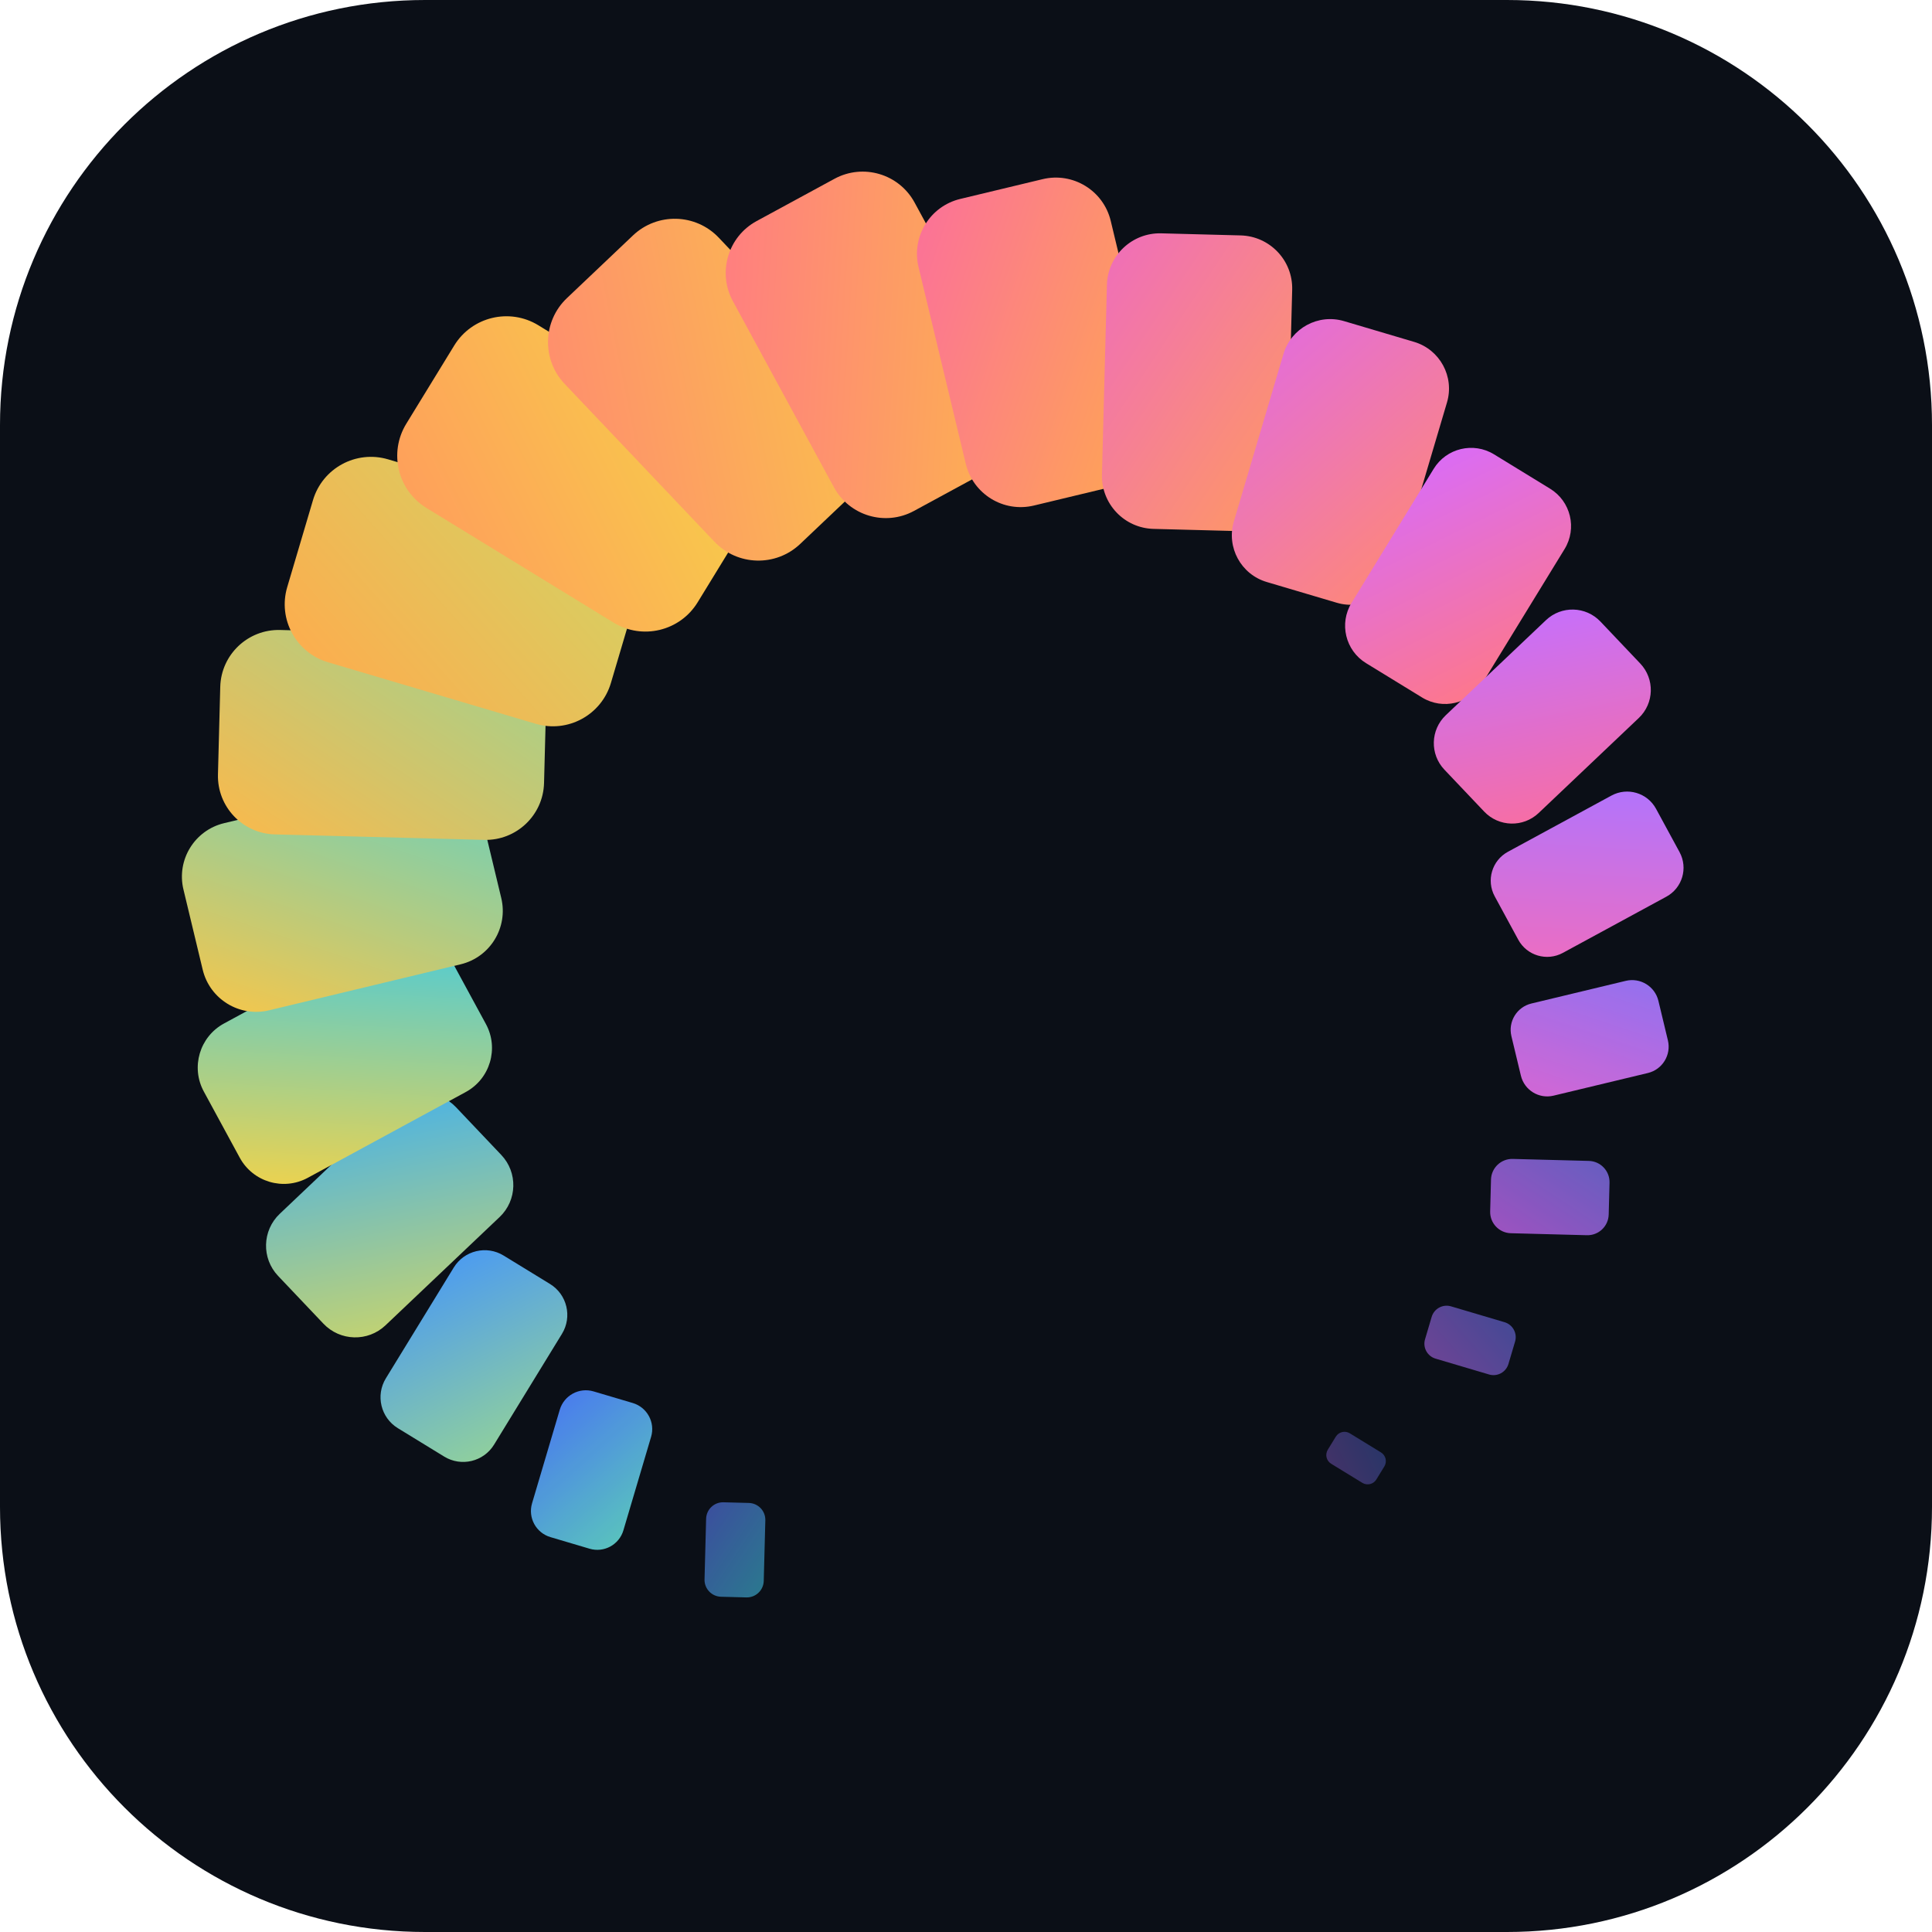
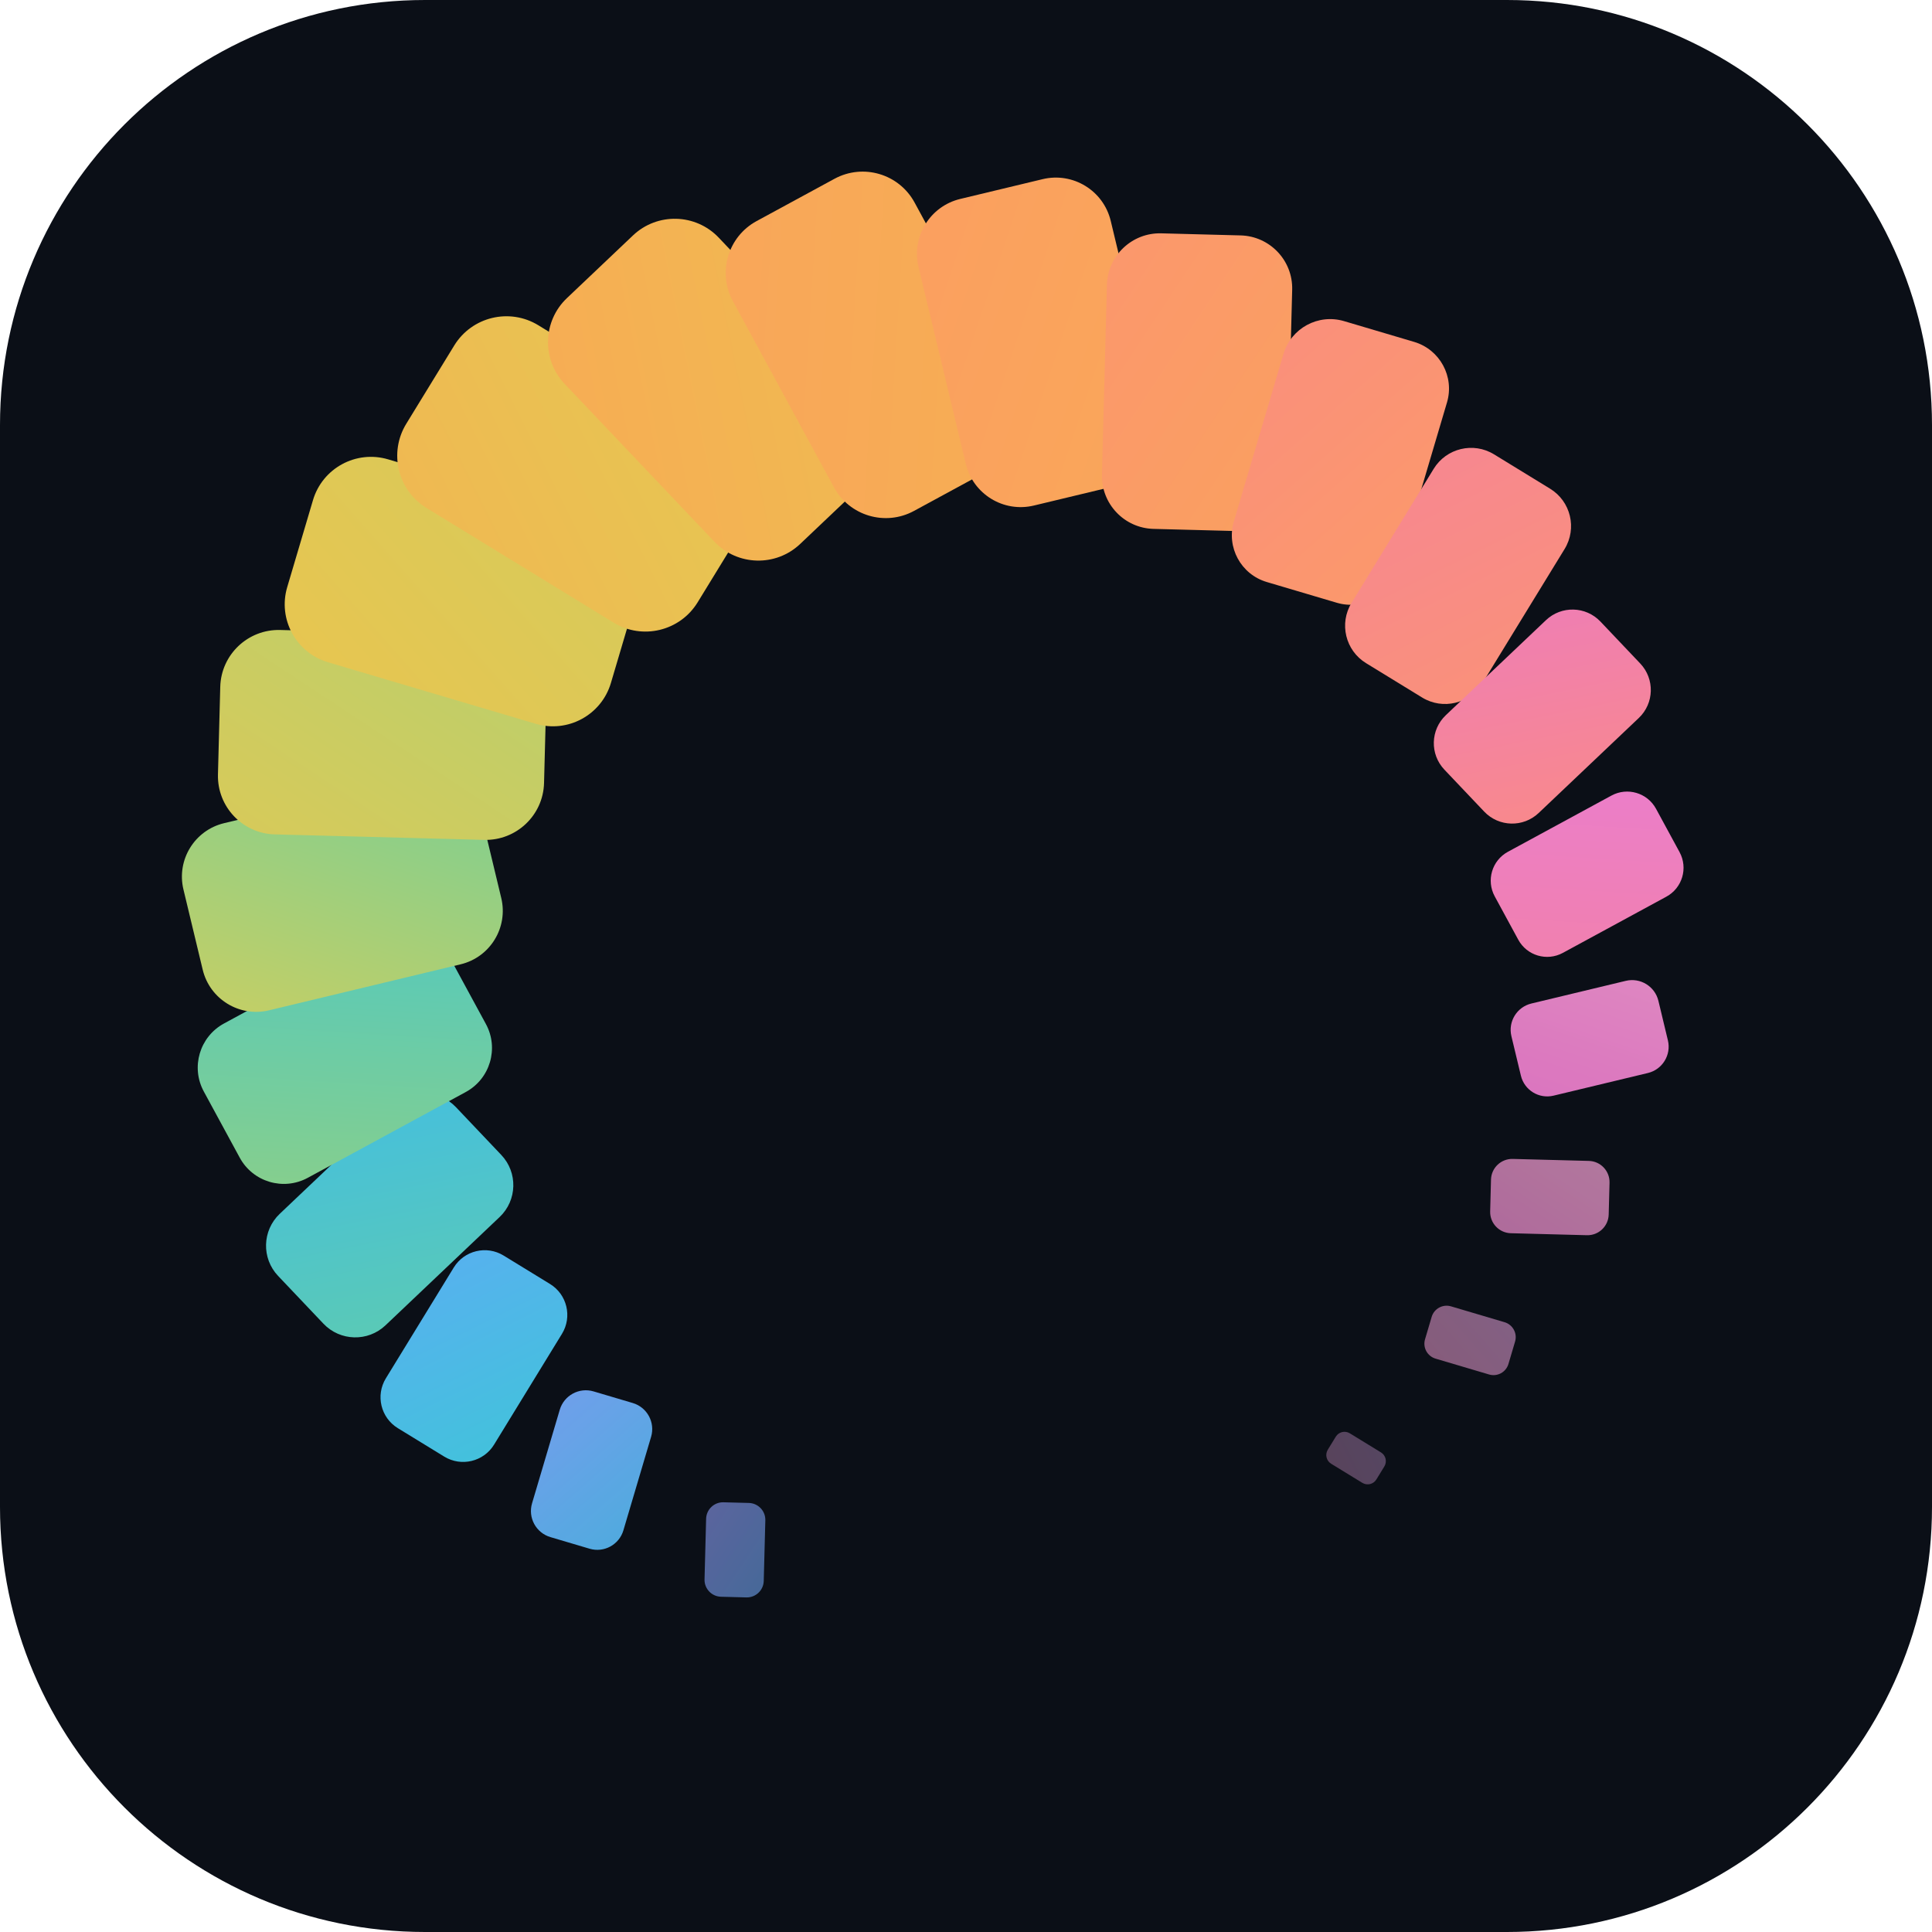
<svg xmlns="http://www.w3.org/2000/svg" viewBox="0 0 100 100">
  <defs>
    <linearGradient id="g0" x1="0" y1="0" x2="1" y2="1">
-       <stop offset="0" stop-color="#5e7cff" />
-       <stop offset="1" stop-color="#41c6e4" />
+       <stop offset="0" stop-color="#95a3ff" />
+       <stop offset="1" stop-color="#70aaf6" />
    </linearGradient>
    <linearGradient id="g1" x1="0" y1="0" x2="1" y2="1">
-       <stop offset="0" stop-color="#4d80fd" />
-       <stop offset="1" stop-color="#5ed1c6" />
+       <stop offset="0" stop-color="#76a8f8" />
+       <stop offset="1" stop-color="#53b4eb" />
    </linearGradient>
    <linearGradient id="g2" x1="0" y1="0" x2="1" y2="1">
-       <stop offset="0" stop-color="#4999f4" />
-       <stop offset="1" stop-color="#93d299" />
+       <stop offset="0" stop-color="#57b1ef" />
+       <stop offset="1" stop-color="#42c2db" />
    </linearGradient>
    <linearGradient id="g3" x1="0" y1="0" x2="1" y2="1">
-       <stop offset="0" stop-color="#44b1eb" />
-       <stop offset="1" stop-color="#c8d46c" />
+       <stop offset="0" stop-color="#45bfde" />
+       <stop offset="1" stop-color="#5bcab4" />
    </linearGradient>
    <linearGradient id="g4" x1="0" y1="0" x2="1" y2="1">
-       <stop offset="0" stop-color="#40cae2" />
-       <stop offset="1" stop-color="#f5d347" />
+       <stop offset="0" stop-color="#54c9bd" />
+       <stop offset="1" stop-color="#88cf8b" />
    </linearGradient>
    <linearGradient id="g5" x1="0" y1="0" x2="1" y2="1">
-       <stop offset="0" stop-color="#67d1bf" />
-       <stop offset="1" stop-color="#f8c649" />
+       <stop offset="0" stop-color="#7bcf93" />
+       <stop offset="1" stop-color="#c6cf64" />
    </linearGradient>
    <linearGradient id="g6" x1="0" y1="0" x2="1" y2="1">
-       <stop offset="0" stop-color="#9cd392" />
-       <stop offset="1" stop-color="#fbb94b" />
+       <stop offset="0" stop-color="#bacf6c" />
+       <stop offset="1" stop-color="#d8ca59" />
    </linearGradient>
    <linearGradient id="g7" x1="0" y1="0" x2="1" y2="1">
-       <stop offset="0" stop-color="#d1d465" />
-       <stop offset="1" stop-color="#feac4d" />
+       <stop offset="0" stop-color="#d5cb5b" />
+       <stop offset="1" stop-color="#e8c550" />
    </linearGradient>
    <linearGradient id="g8" x1="0" y1="0" x2="1" y2="1">
-       <stop offset="0" stop-color="#f6d148" />
-       <stop offset="1" stop-color="#ff9d5c" />
+       <stop offset="0" stop-color="#e5c752" />
+       <stop offset="1" stop-color="#f0b852" />
    </linearGradient>
    <linearGradient id="g9" x1="0" y1="0" x2="1" y2="1">
-       <stop offset="0" stop-color="#f9c449" />
-       <stop offset="1" stop-color="#ff8c6f" />
+       <stop offset="0" stop-color="#efbb51" />
+       <stop offset="1" stop-color="#f7ac54" />
    </linearGradient>
    <linearGradient id="g10" x1="0" y1="0" x2="1" y2="1">
-       <stop offset="0" stop-color="#fcb74b" />
-       <stop offset="1" stop-color="#ff7b83" />
+       <stop offset="0" stop-color="#f6ae53" />
+       <stop offset="1" stop-color="#f9a65a" />
    </linearGradient>
    <linearGradient id="g11" x1="0" y1="0" x2="1" y2="1">
-       <stop offset="0" stop-color="#ffaa4d" />
-       <stop offset="1" stop-color="#fb6f9b" />
+       <stop offset="0" stop-color="#f9a759" />
+       <stop offset="1" stop-color="#fb9f60" />
    </linearGradient>
    <linearGradient id="g12" x1="0" y1="0" x2="1" y2="1">
-       <stop offset="0" stop-color="#ff9a5f" />
-       <stop offset="1" stop-color="#ef6dbb" />
+       <stop offset="0" stop-color="#faa05f" />
+       <stop offset="1" stop-color="#fb976d" />
    </linearGradient>
    <linearGradient id="g13" x1="0" y1="0" x2="1" y2="1">
-       <stop offset="0" stop-color="#ff8973" />
-       <stop offset="1" stop-color="#e36cdb" />
+       <stop offset="0" stop-color="#fb996a" />
+       <stop offset="1" stop-color="#fa8f7c" />
    </linearGradient>
    <linearGradient id="g14" x1="0" y1="0" x2="1" y2="1">
-       <stop offset="0" stop-color="#ff7886" />
-       <stop offset="1" stop-color="#d86bfb" />
+       <stop offset="0" stop-color="#fa9179" />
+       <stop offset="1" stop-color="#f78791" />
    </linearGradient>
    <linearGradient id="g15" x1="0" y1="0" x2="1" y2="1">
-       <stop offset="0" stop-color="#f96ea0" />
-       <stop offset="1" stop-color="#c46fff" />
+       <stop offset="0" stop-color="#f9898a" />
+       <stop offset="1" stop-color="#ef7eb4" />
    </linearGradient>
    <linearGradient id="g16" x1="0" y1="0" x2="1" y2="1">
-       <stop offset="0" stop-color="#ee6dc0" />
-       <stop offset="1" stop-color="#af74ff" />
+       <stop offset="0" stop-color="#f180ad" />
+       <stop offset="1" stop-color="#eb7eca" />
    </linearGradient>
    <linearGradient id="g17" x1="0" y1="0" x2="1" y2="1">
-       <stop offset="0" stop-color="#e26ce0" />
-       <stop offset="1" stop-color="#9a78ff" />
+       <stop offset="0" stop-color="#ea7bca" />
+       <stop offset="1" stop-color="#ed8fcd" />
    </linearGradient>
    <linearGradient id="g18" x1="0" y1="0" x2="1" y2="1">
-       <stop offset="0" stop-color="#d56bff" />
-       <stop offset="1" stop-color="#877bff" />
+       <stop offset="0" stop-color="#ec8ccc" />
+       <stop offset="1" stop-color="#ef9fd0" />
    </linearGradient>
    <linearGradient id="g19" x1="0" y1="0" x2="1" y2="1">
-       <stop offset="0" stop-color="#c170ff" />
-       <stop offset="1" stop-color="#747bff" />
+       <stop offset="0" stop-color="#ef9ccf" />
+       <stop offset="1" stop-color="#e8a5de" />
    </linearGradient>
    <linearGradient id="g20" x1="0" y1="0" x2="1" y2="1">
-       <stop offset="0" stop-color="#ac74ff" />
-       <stop offset="1" stop-color="#617cff" />
+       <stop offset="0" stop-color="#eaa4db" />
+       <stop offset="1" stop-color="#e1acec" />
    </linearGradient>
  </defs>
  <rect width="100" height="100" rx="22" fill="#0b0f17" />
  <rect x="-4.2" y="-6.7" width="8.4" height="13.4" rx="2.4" fill="url(#g0)" opacity="0.58" transform="translate(38.04 80.22) rotate(1.5) scale(0.365)" />
  <rect x="-4.2" y="-6.7" width="8.4" height="13.4" rx="2.4" fill="url(#g1)" opacity="0.94" transform="translate(30.62 76.09) rotate(16.5) scale(0.587)" />
  <rect x="-4.2" y="-6.7" width="8.4" height="13.4" rx="2.4" fill="url(#g2)" opacity="1.00" transform="translate(24.53 70.19) rotate(31.5) scale(0.782)" />
  <rect x="-4.2" y="-6.7" width="8.4" height="13.4" rx="2.4" fill="url(#g3)" opacity="1.00" transform="translate(20.17 62.91) rotate(46.5) scale(0.947)" />
  <rect x="-4.2" y="-6.7" width="8.4" height="13.4" rx="2.4" fill="url(#g4)" opacity="1.00" transform="translate(17.85 54.75) rotate(61.5) scale(1.082)" />
  <rect x="-4.2" y="-6.7" width="8.4" height="13.4" rx="2.4" fill="url(#g5)" opacity="1.00" transform="translate(17.72 46.26) rotate(76.5) scale(1.186)" />
  <rect x="-4.2" y="-6.7" width="8.4" height="13.4" rx="2.4" fill="url(#g6)" opacity="1.00" transform="translate(19.78 38.04) rotate(91.5) scale(1.260)" />
  <rect x="-4.2" y="-6.7" width="8.4" height="13.4" rx="2.4" fill="url(#g7)" opacity="1.00" transform="translate(23.91 30.62) rotate(106.5) scale(1.304)" />
  <rect x="-4.2" y="-6.7" width="8.4" height="13.4" rx="2.4" fill="url(#g8)" opacity="1.00" transform="translate(29.81 24.53) rotate(121.5) scale(1.320)" />
  <rect x="-4.2" y="-6.7" width="8.4" height="13.4" rx="2.4" fill="url(#g9)" opacity="1.00" transform="translate(37.09 20.17) rotate(136.5) scale(1.309)" />
  <rect x="-4.2" y="-6.7" width="8.4" height="13.4" rx="2.4" fill="url(#g10)" opacity="1.00" transform="translate(45.25 17.85) rotate(151.5) scale(1.274)" />
  <rect x="-4.2" y="-6.7" width="8.4" height="13.4" rx="2.4" fill="url(#g11)" opacity="1.00" transform="translate(53.74 17.72) rotate(166.5) scale(1.218)" />
  <rect x="-4.2" y="-6.7" width="8.4" height="13.4" rx="2.4" fill="url(#g12)" opacity="1.00" transform="translate(61.96 19.78) rotate(181.5) scale(1.142)" />
  <rect x="-4.2" y="-6.7" width="8.4" height="13.4" rx="2.4" fill="url(#g13)" opacity="1.00" transform="translate(69.38 23.91) rotate(196.5) scale(1.051)" />
  <rect x="-4.2" y="-6.7" width="8.4" height="13.4" rx="2.4" fill="url(#g14)" opacity="1.00" transform="translate(75.47 29.81) rotate(211.5) scale(0.946)" />
  <rect x="-4.2" y="-6.7" width="8.4" height="13.4" rx="2.4" fill="url(#g15)" opacity="1.00" transform="translate(79.83 37.09) rotate(226.5) scale(0.831)" />
  <rect x="-4.2" y="-6.7" width="8.4" height="13.4" rx="2.4" fill="url(#g16)" opacity="1.00" transform="translate(82.15 45.25) rotate(241.5) scale(0.709)" />
  <rect x="-4.2" y="-6.7" width="8.4" height="13.4" rx="2.4" fill="url(#g17)" opacity="0.93" transform="translate(82.28 53.74) rotate(256.5) scale(0.584)" />
  <rect x="-4.2" y="-6.7" width="8.4" height="13.4" rx="2.4" fill="url(#g18)" opacity="0.73" transform="translate(80.22 61.96) rotate(271.5) scale(0.458)" />
  <rect x="-4.2" y="-6.7" width="8.4" height="13.4" rx="2.4" fill="url(#g19)" opacity="0.54" transform="translate(76.09 69.38) rotate(286.5) scale(0.336)" />
  <rect x="-4.2" y="-6.7" width="8.4" height="13.4" rx="2.4" fill="url(#g20)" opacity="0.35" transform="translate(70.19 75.47) rotate(301.5) scale(0.220)" />
</svg>
